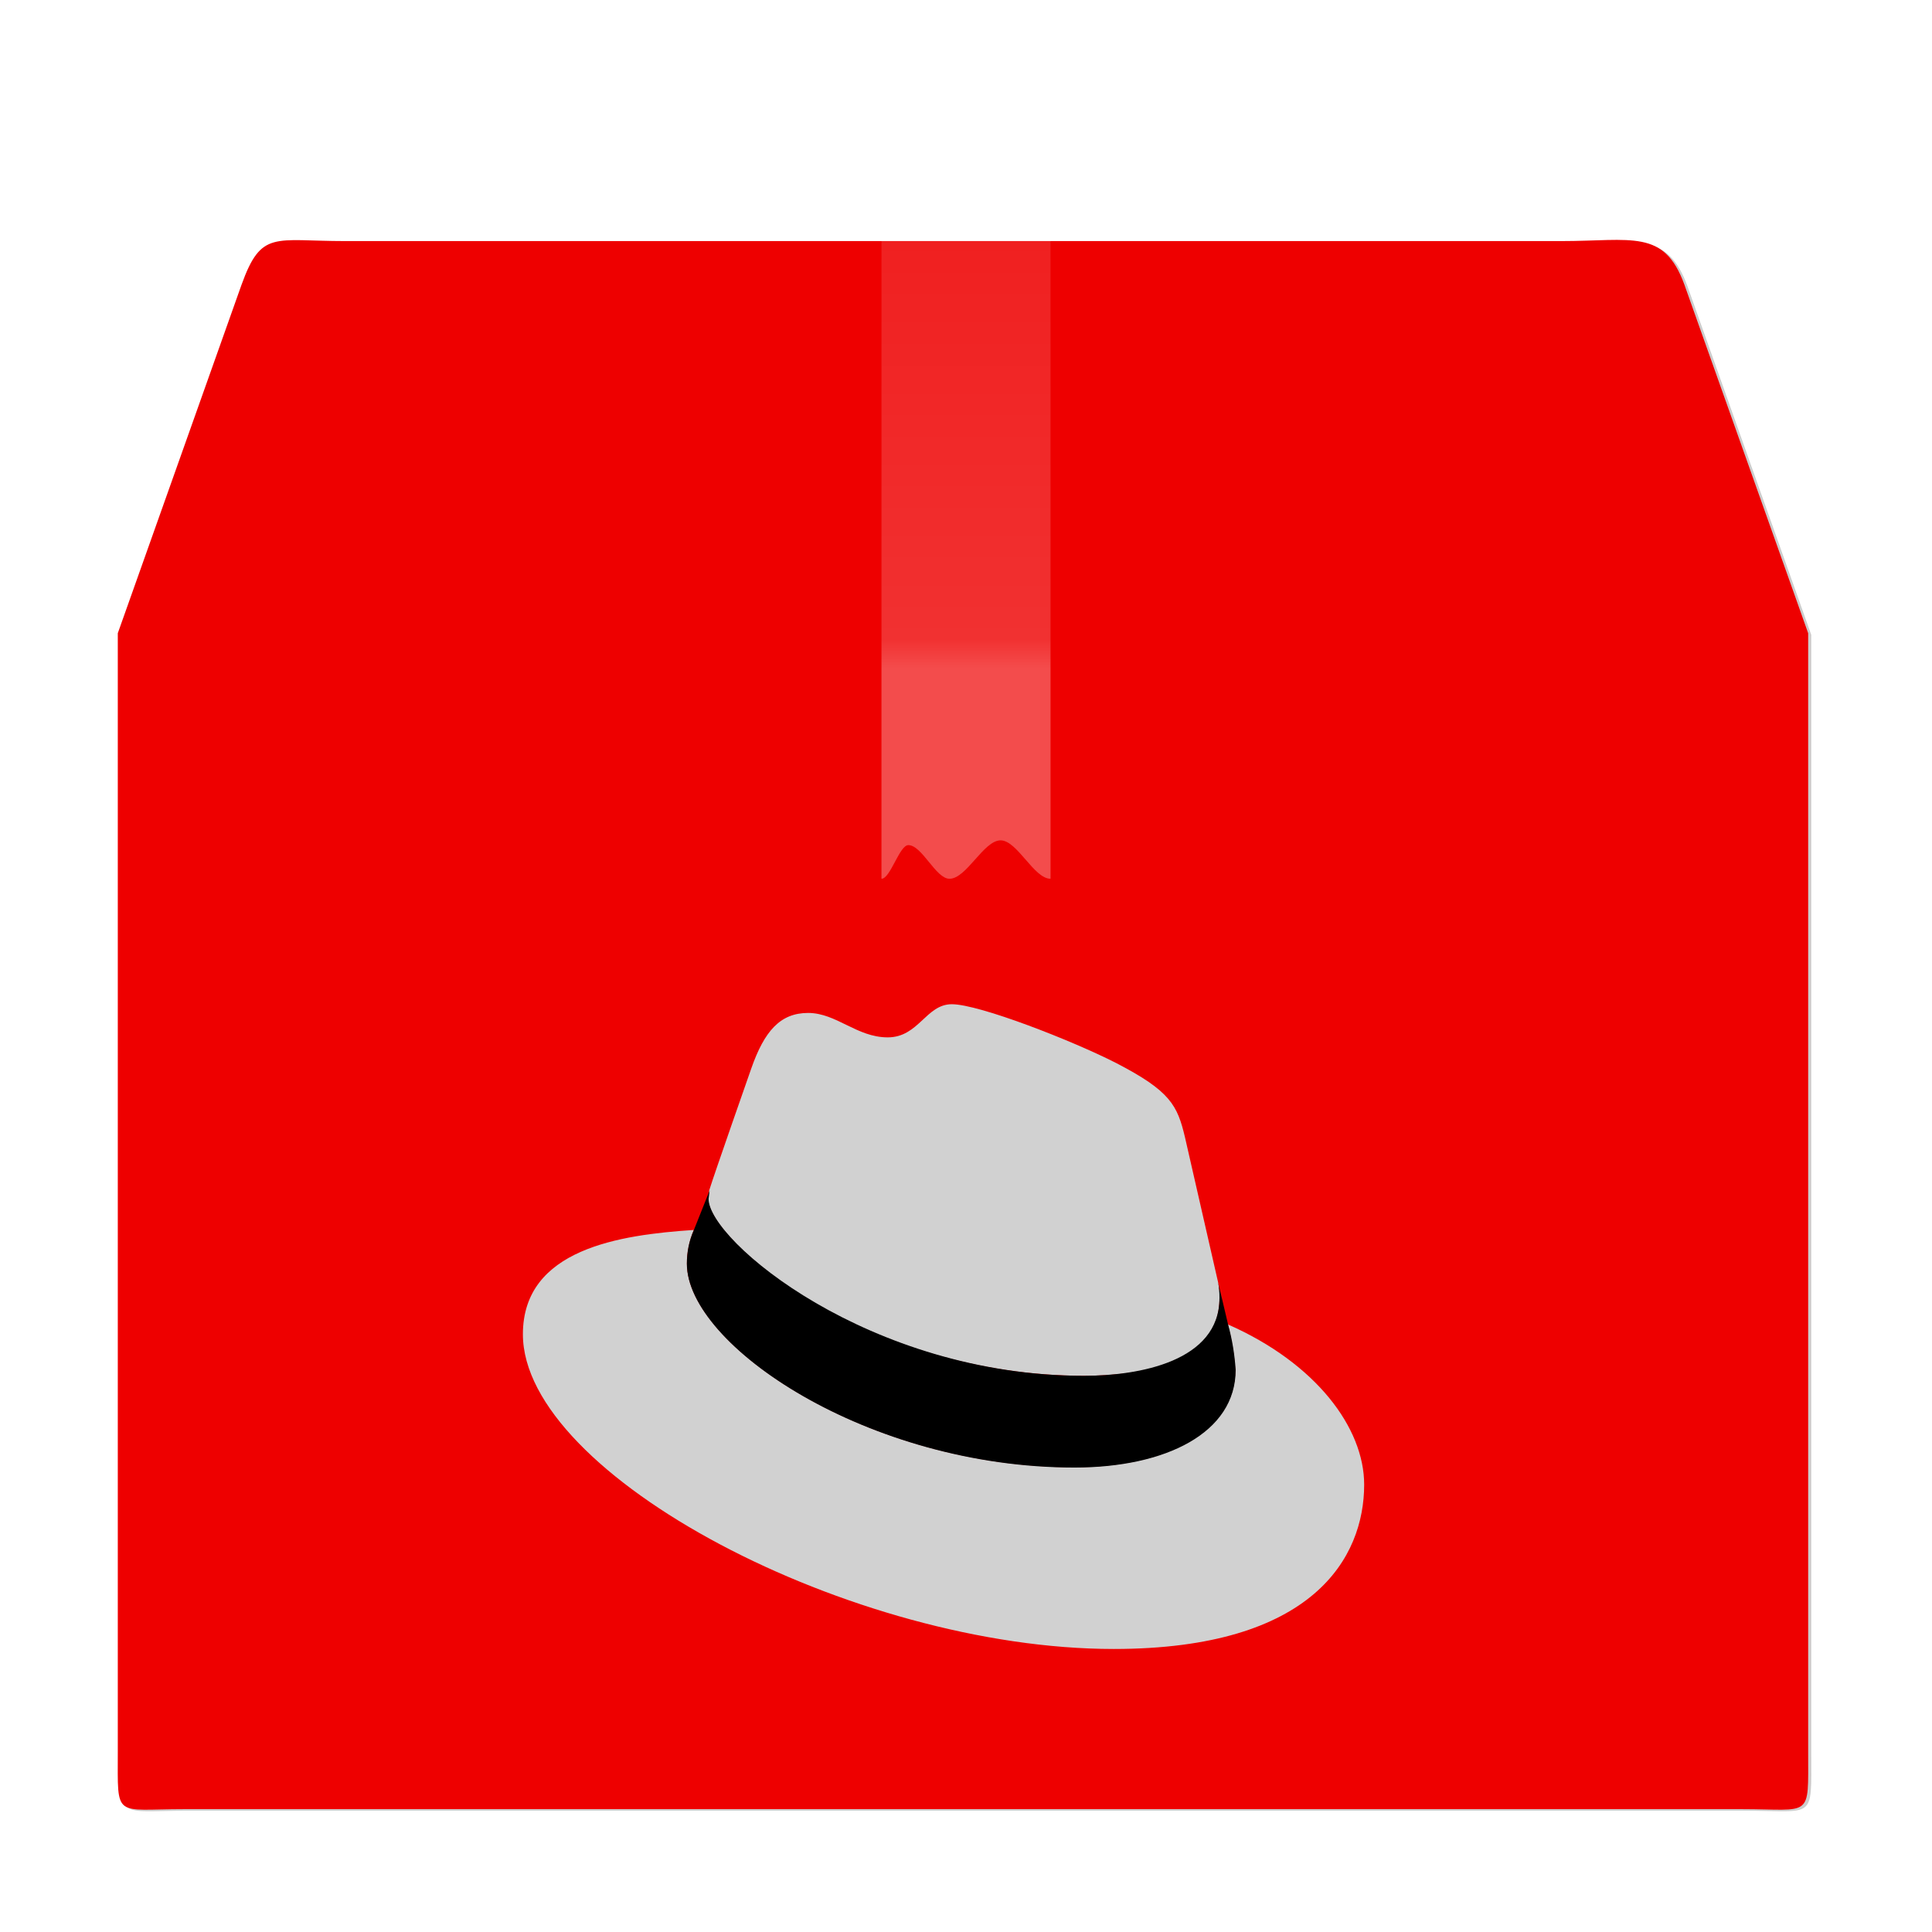
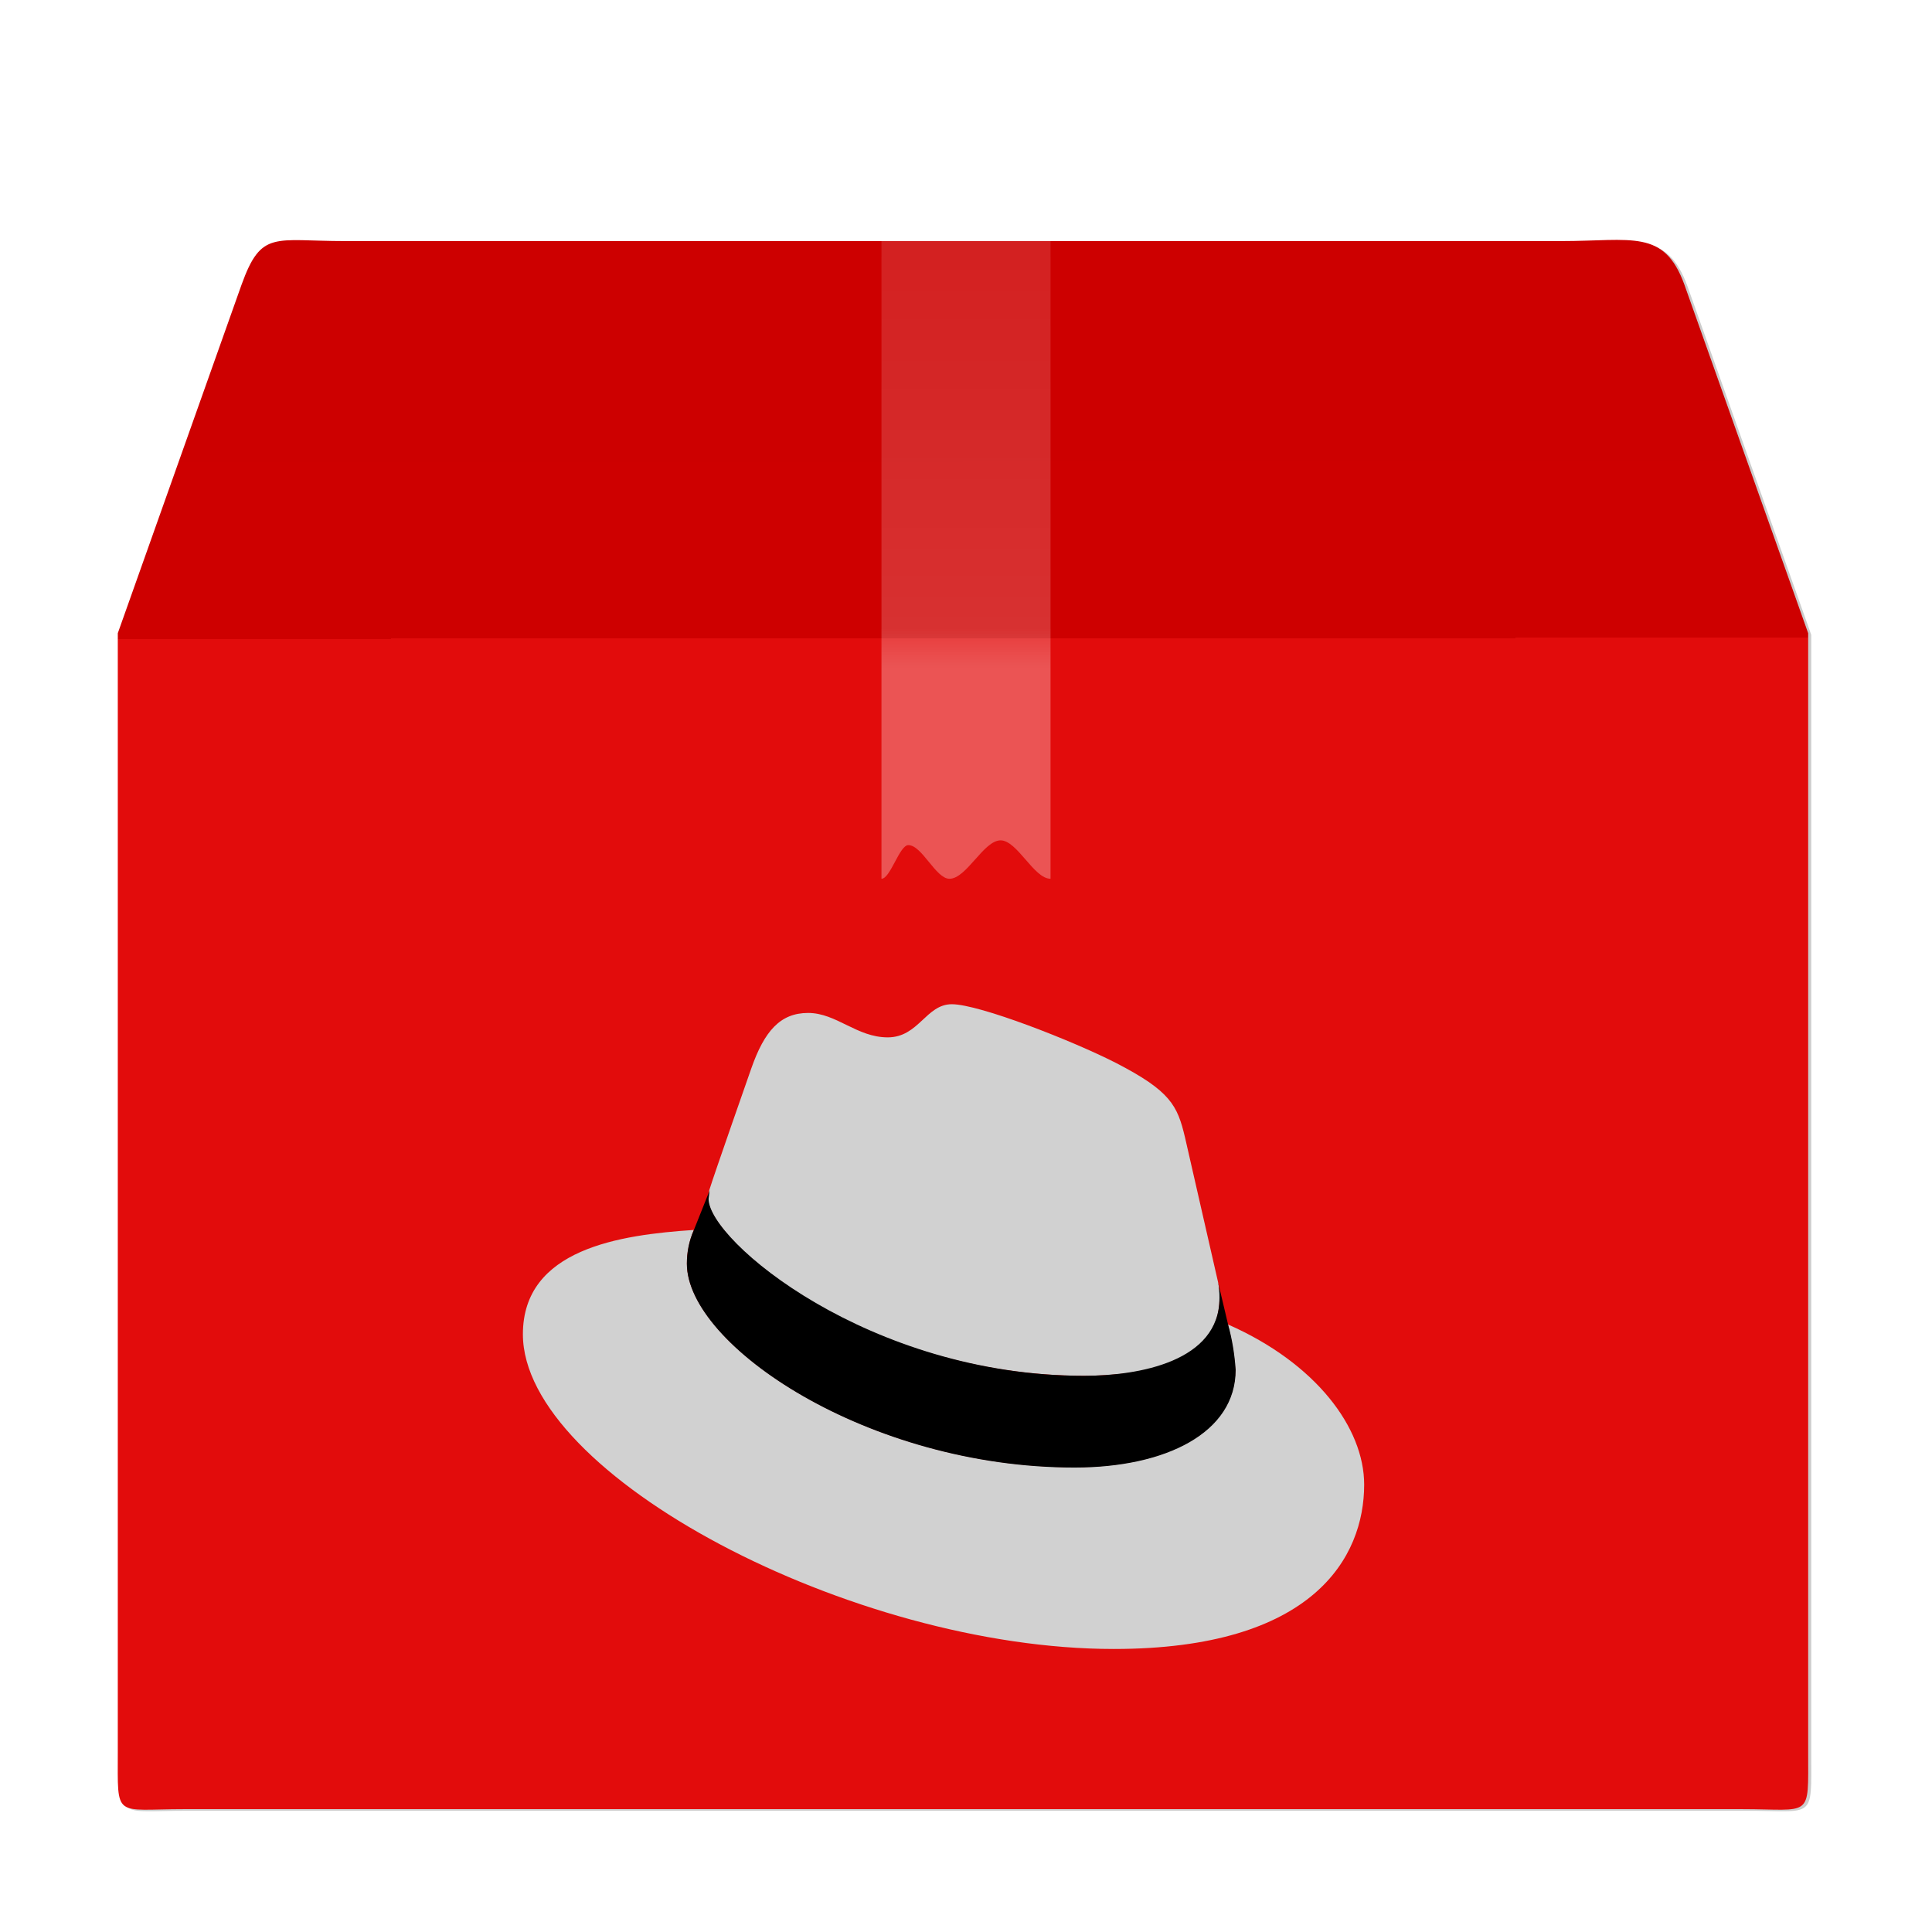
<svg xmlns="http://www.w3.org/2000/svg" xmlns:xlink="http://www.w3.org/1999/xlink" height="32" version="1" viewBox="0 0 32 32" width="32" id="svg97">
  <defs id="defs75">
    <linearGradient id="linearGradient4728">
-       <stop id="stop4720" stop-color="#ee0000" offset="0" style="stop-color:#ee0000;stop-opacity:1" />
-       <stop id="stop4722" stop-color="#ee0000" offset="0.231" />
-       <stop id="stop4724" stop-color="#ee0000" offset="0.231" />
-       <stop id="stop4726" stop-color="#ee0000" offset="1" style="stop-color:#ee0000;stop-opacity:1" />
+       <stop id="stop4720" stop-color="#ee0000" offset="0" style="stop-color:#cd0000;stop-opacity:1;" />
+       <stop id="stop4722" stop-color="#ee0000" offset="0.231" style="stop-color:#ce0000;stop-opacity:1;" />
+       <stop id="stop4724" stop-color="#ee0000" offset="0.231" style="stop-color:#e20c0c;stop-opacity:1;" />
+       <stop id="stop4726" stop-color="#ee0000" offset="1" style="stop-color:#e20c0c;stop-opacity:1;" />
    </linearGradient>
    <linearGradient id="f">
      <stop offset="0" stop-color="#ee0000" id="stop4" />
      <stop offset=".239" stop-color="#ee0000" id="stop6" />
      <stop offset=".276" stop-color="#ee0000" id="stop8" />
      <stop offset="1" stop-color="#ee0000" id="stop10" />
    </linearGradient>
    <linearGradient id="g">
      <stop offset="0" id="stop13" />
      <stop offset="1" stop-opacity="0" id="stop15" />
    </linearGradient>
    <linearGradient id="a">
      <stop offset="0" stop-color="#fff" id="stop18" />
      <stop offset=".084" stop-color="#fff" stop-opacity=".235" id="stop20" />
      <stop offset=".951" stop-color="#fff" stop-opacity=".157" id="stop22" />
      <stop offset="1" stop-color="#fff" stop-opacity=".392" id="stop24" />
    </linearGradient>
    <linearGradient id="b">
      <stop offset="0" stop-color="#fff" id="stop27" />
      <stop offset=".036" stop-color="#fff" stop-opacity=".235" id="stop29" />
      <stop offset=".951" stop-color="#fff" stop-opacity=".157" id="stop31" />
      <stop offset="1" stop-color="#fff" stop-opacity=".392" id="stop33" />
    </linearGradient>
    <linearGradient id="c">
      <stop offset="0" stop-color="#fff" id="stop36" />
      <stop offset=".302" stop-color="#fff" id="stop38" />
-       <stop offset=".344" stop-color="#fff" stop-opacity=".643" id="stop40" />
+       <stop offset="0.36" stop-color="#fff" stop-opacity=".643" id="stop40" />
      <stop offset="1" stop-color="#fff" stop-opacity=".391" id="stop42" />
    </linearGradient>
    <linearGradient id="e">
      <stop offset="0" stop-color="#ee0000" id="stop45" />
      <stop offset="0.231" stop-color="#ee0000" id="stop47" />
      <stop offset="0.231" stop-color="#ee0000" id="stop49" />
      <stop offset="1" stop-color="#ee0000" id="stop51" />
    </linearGradient>
    <linearGradient id="h">
      <stop offset="0" stop-opacity="0" id="stop54" />
      <stop offset=".5" id="stop56" />
      <stop offset="1" stop-opacity="0" id="stop58" />
    </linearGradient>
    <linearGradient id="d">
      <stop offset="0" stop-color="#fff" stop-opacity="0" id="stop61" />
      <stop offset="1" stop-color="#fff" stop-opacity="0" id="stop63" />
    </linearGradient>
    <linearGradient gradientTransform="matrix(1.05405,0,0,0.21622,126.703,171.31)" gradientUnits="userSpaceOnUse" xlink:href="#a" id="p" x1="24" x2="24" y1="7.347" y2="43" />
    <linearGradient gradientTransform="matrix(1.05405,0,0,0.7027,126.703,176.635)" gradientUnits="userSpaceOnUse" xlink:href="#b" id="o" x1="24" x2="24" y1="5.564" y2="43" />
    <linearGradient gradientTransform="matrix(0.7,0,0,0.8245227,127.2,175.4161)" gradientUnits="userSpaceOnUse" xlink:href="#c" id="n" x1="26" x2="26" y1="22" y2="8" />
    <linearGradient gradientTransform="matrix(1.28223,0,0,1.17469,121.93,157.697)" gradientUnits="userSpaceOnUse" xlink:href="#d" id="m" x1="23.452" x2="43.007" y1="30.555" y2="45.934" />
    <linearGradient gradientTransform="matrix(0.8755336,0,0,1.123743,123.4167,165.8253)" gradientUnits="userSpaceOnUse" xlink:href="#linearGradient4728" id="l" x1="23.359" x2="23.371" y1="15.934" y2="38.453" />
    <linearGradient gradientTransform="translate(128,163)" gradientUnits="userSpaceOnUse" xlink:href="#f" id="q" x1="15.464" x2="15.464" y1="7.976" y2="45.042" />
    <radialGradient cx="5" cy="41.5" fx="5" fy="41.5" gradientTransform="matrix(0.4012,0,0,1.2,169.994,-254.8)" gradientUnits="userSpaceOnUse" xlink:href="#g" id="k" r="5" />
    <linearGradient gradientTransform="matrix(1.74414,0,0,1.0909,111.07,160.818)" gradientUnits="userSpaceOnUse" xlink:href="#h" id="j" x1="17.554" x2="17.554" y1="46" y2="35" />
    <radialGradient cx="5" cy="41.5" fx="5" fy="41.5" gradientTransform="matrix(0.4012,0,0,1.2,-134.006,-254.8)" gradientUnits="userSpaceOnUse" xlink:href="#g" id="i" r="5" />
    <linearGradient gradientTransform="matrix(1.250762,0,0,1.555952,75.58321,130.0539)" gradientUnits="userSpaceOnUse" xlink:href="#e" id="l-7" x1="23.359" x2="23.371" y1="15.934" y2="38.453" />
  </defs>
  <g transform="translate(-128,-179)" id="g95">
    <path d="m 133.765,183.02 h 20.142 c 1.176,0 1.705,-0.207 2.043,0.722 l 2.05,5.773 V 208.041 c 0,1.121 0.07,0.95 -1.106,0.95 H 131.106 c -1.176,0 -1.105,0.171 -1.105,-0.95 v -18.527 l 2.05,-5.773 c 0.328,-0.909 0.539,-0.722 1.714,-0.722 z" display="block" overflow="visible" style="display:block;overflow:visible;opacity:0.2;fill:#000000;fill-opacity:1;stroke-width:0.702;marker:none" id="path83-5" />
    <path d="m 133.714,182.993 h 20.142 c 1.176,0 1.705,-0.207 2.043,0.722 l 2.05,5.773 v 18.527 c 0,1.121 0.07,0.95 -1.106,0.95 h -25.787 c -1.176,0 -1.105,0.171 -1.105,-0.95 v -18.527 l 2.05,-5.773 c 0.328,-0.909 0.539,-0.722 1.714,-0.722 z" display="block" overflow="visible" style="display:block;overflow:visible;fill:url(#l);stroke-width:0.702;marker:none" id="path83" />
-     <g id="g926" transform="matrix(0.0570602,0,0,0.05778755,166.2995,148.9421)" style="stroke-width:0.855">
-       <g transform="translate(-547.4289,781.5768)" id="g910" style="stroke-width:0.855">
-         <path style="fill:#d1d1d1;stroke-width:0.855;fill-opacity:1" class="hat" d="m 230.2,110.6 c 0.1,-1.6 -0.1,-3.1 -0.4,-4.5 L 220.2,64.6 C 218,55.4 216,51.3 200.1,43.2 187.6,36.9 160.5,26.4 152.5,26.4 c -7.5,0 -9.6,9.5 -18.6,9.5 -9,0 -14.9,-7 -23.1,-7 -8.1,0 -12.7,5.2 -16.5,15.9 0,0 -10.8,30.4 -12.2,34.9 -0.2,0.8 -0.3,1.6 -0.3,2.5 0,11.8 45.8,50.7 109,50.7 16,0 39.4,-3.2 39.4,-22.3 z m 2.4,7.5 a 72,72 0 0 1 2.2,13 c 0,18 -20.2,28 -46.8,28 -60,0 -112.4,-35.1 -112.4,-58.4 0,-3.3 0.7,-6.5 2,-9.6 C 56.2,92.5 28,96.5 28,121 c 0,40.4 95.6,90.2 171.5,90.2 58,0 72.7,-26.3 72.7,-47.1 0,-16.3 -14,-34.8 -39.5,-45.9" id="path893" />
-         <path style="fill:#000000;stroke-width:0.855" class="band" d="m 232.7,118.2 c 1.2,4.3 1.9,8.6 2.2,13 0,18 -20.2,28 -46.8,28 -60,0 -112.5,-35.1 -112.5,-58.4 0,-3.3 0.6,-6.5 2,-9.6 l 4.6,-11.4 -0.3,2.4 c 0,11.9 46.6,50.7 109,50.7 15.9,0 39.3,-4.1 39.3,-22.3 0,-1.6 -0.1,-3.1 -0.4,-4.5 z" id="path895" />
-       </g>
+     <g transform="matrix(0.0570602,0,0,0.05778755,135.0631,194.1075)" id="g910" style="stroke-width:0.855">
+       <path style="fill:#d1d1d1;fill-opacity:1;stroke-width:0.855" class="hat" d="m 230.2,110.6 c 0.1,-1.6 -0.1,-3.1 -0.4,-4.5 L 220.2,64.6 C 218,55.4 216,51.3 200.1,43.2 187.6,36.9 160.5,26.4 152.5,26.4 c -7.5,0 -9.6,9.5 -18.6,9.5 -9,0 -14.9,-7 -23.1,-7 -8.1,0 -12.7,5.2 -16.5,15.9 0,0 -10.8,30.4 -12.2,34.9 -0.2,0.8 -0.3,1.6 -0.3,2.5 0,11.8 45.8,50.7 109,50.7 16,0 39.4,-3.2 39.4,-22.3 z m 2.4,7.5 a 72,72 0 0 1 2.2,13 c 0,18 -20.2,28 -46.8,28 -60,0 -112.4,-35.1 -112.4,-58.4 0,-3.3 0.7,-6.5 2,-9.6 C 56.2,92.5 28,96.5 28,121 c 0,40.4 95.6,90.2 171.5,90.2 58,0 72.7,-26.3 72.7,-47.1 0,-16.3 -14,-34.8 -39.5,-45.9" id="path893" />
+       <path style="fill:#000000;stroke-width:0.855" class="band" d="m 232.7,118.2 c 1.2,4.3 1.9,8.6 2.2,13 0,18 -20.2,28 -46.8,28 -60,0 -112.5,-35.1 -112.5,-58.4 0,-3.3 0.6,-6.5 2,-9.6 l 4.6,-11.4 -0.3,2.4 c 0,11.9 46.6,50.7 109,50.7 15.9,0 39.3,-4.1 39.3,-22.3 0,-1.6 -0.1,-3.1 -0.4,-4.5 z" id="path895" />
    </g>
    <path d="m 142.6,182.012 h 2.8 v 11.543 c -0.276,0 -0.551,-0.636 -0.827,-0.636 -0.282,0 -0.564,0.636 -0.847,0.636 -0.227,0 -0.454,-0.557 -0.681,-0.557 -0.148,0 -0.297,0.557 -0.445,0.557 z" overflow="visible" style="overflow:visible;opacity:0.3;fill:url(#n);stroke-width:0.76;marker:none" id="path87" />
  </g>
</svg>
